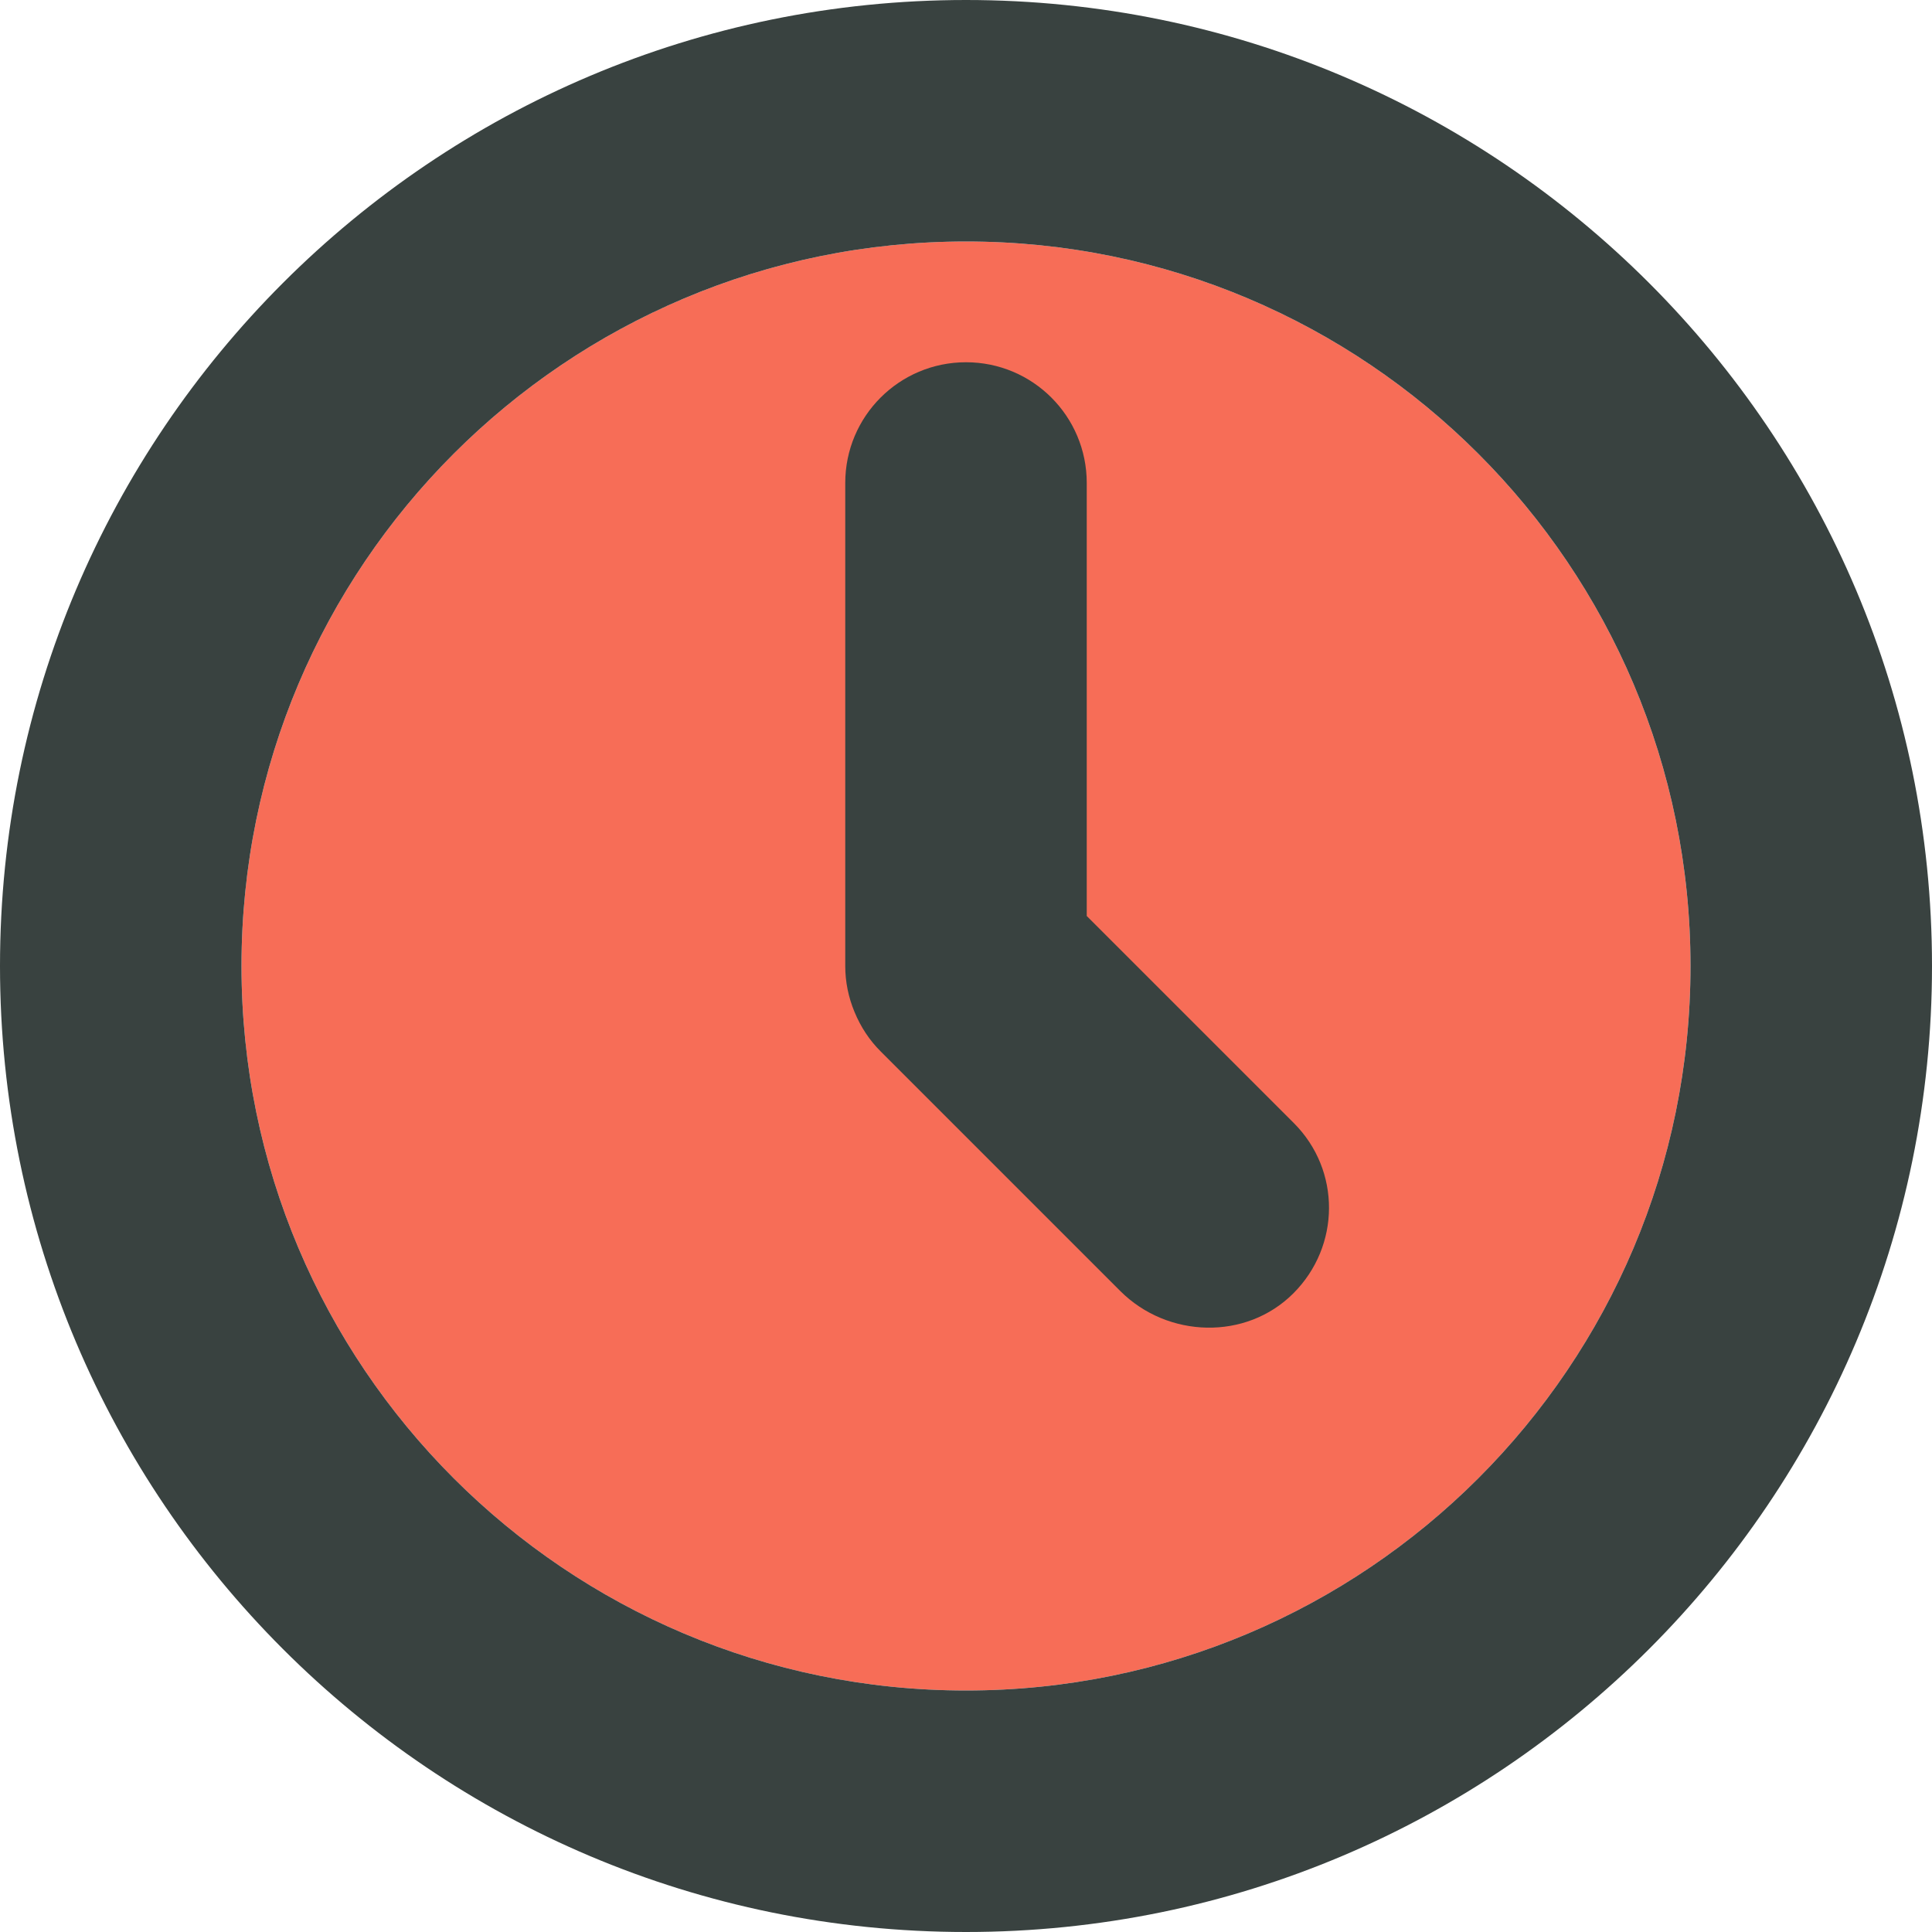
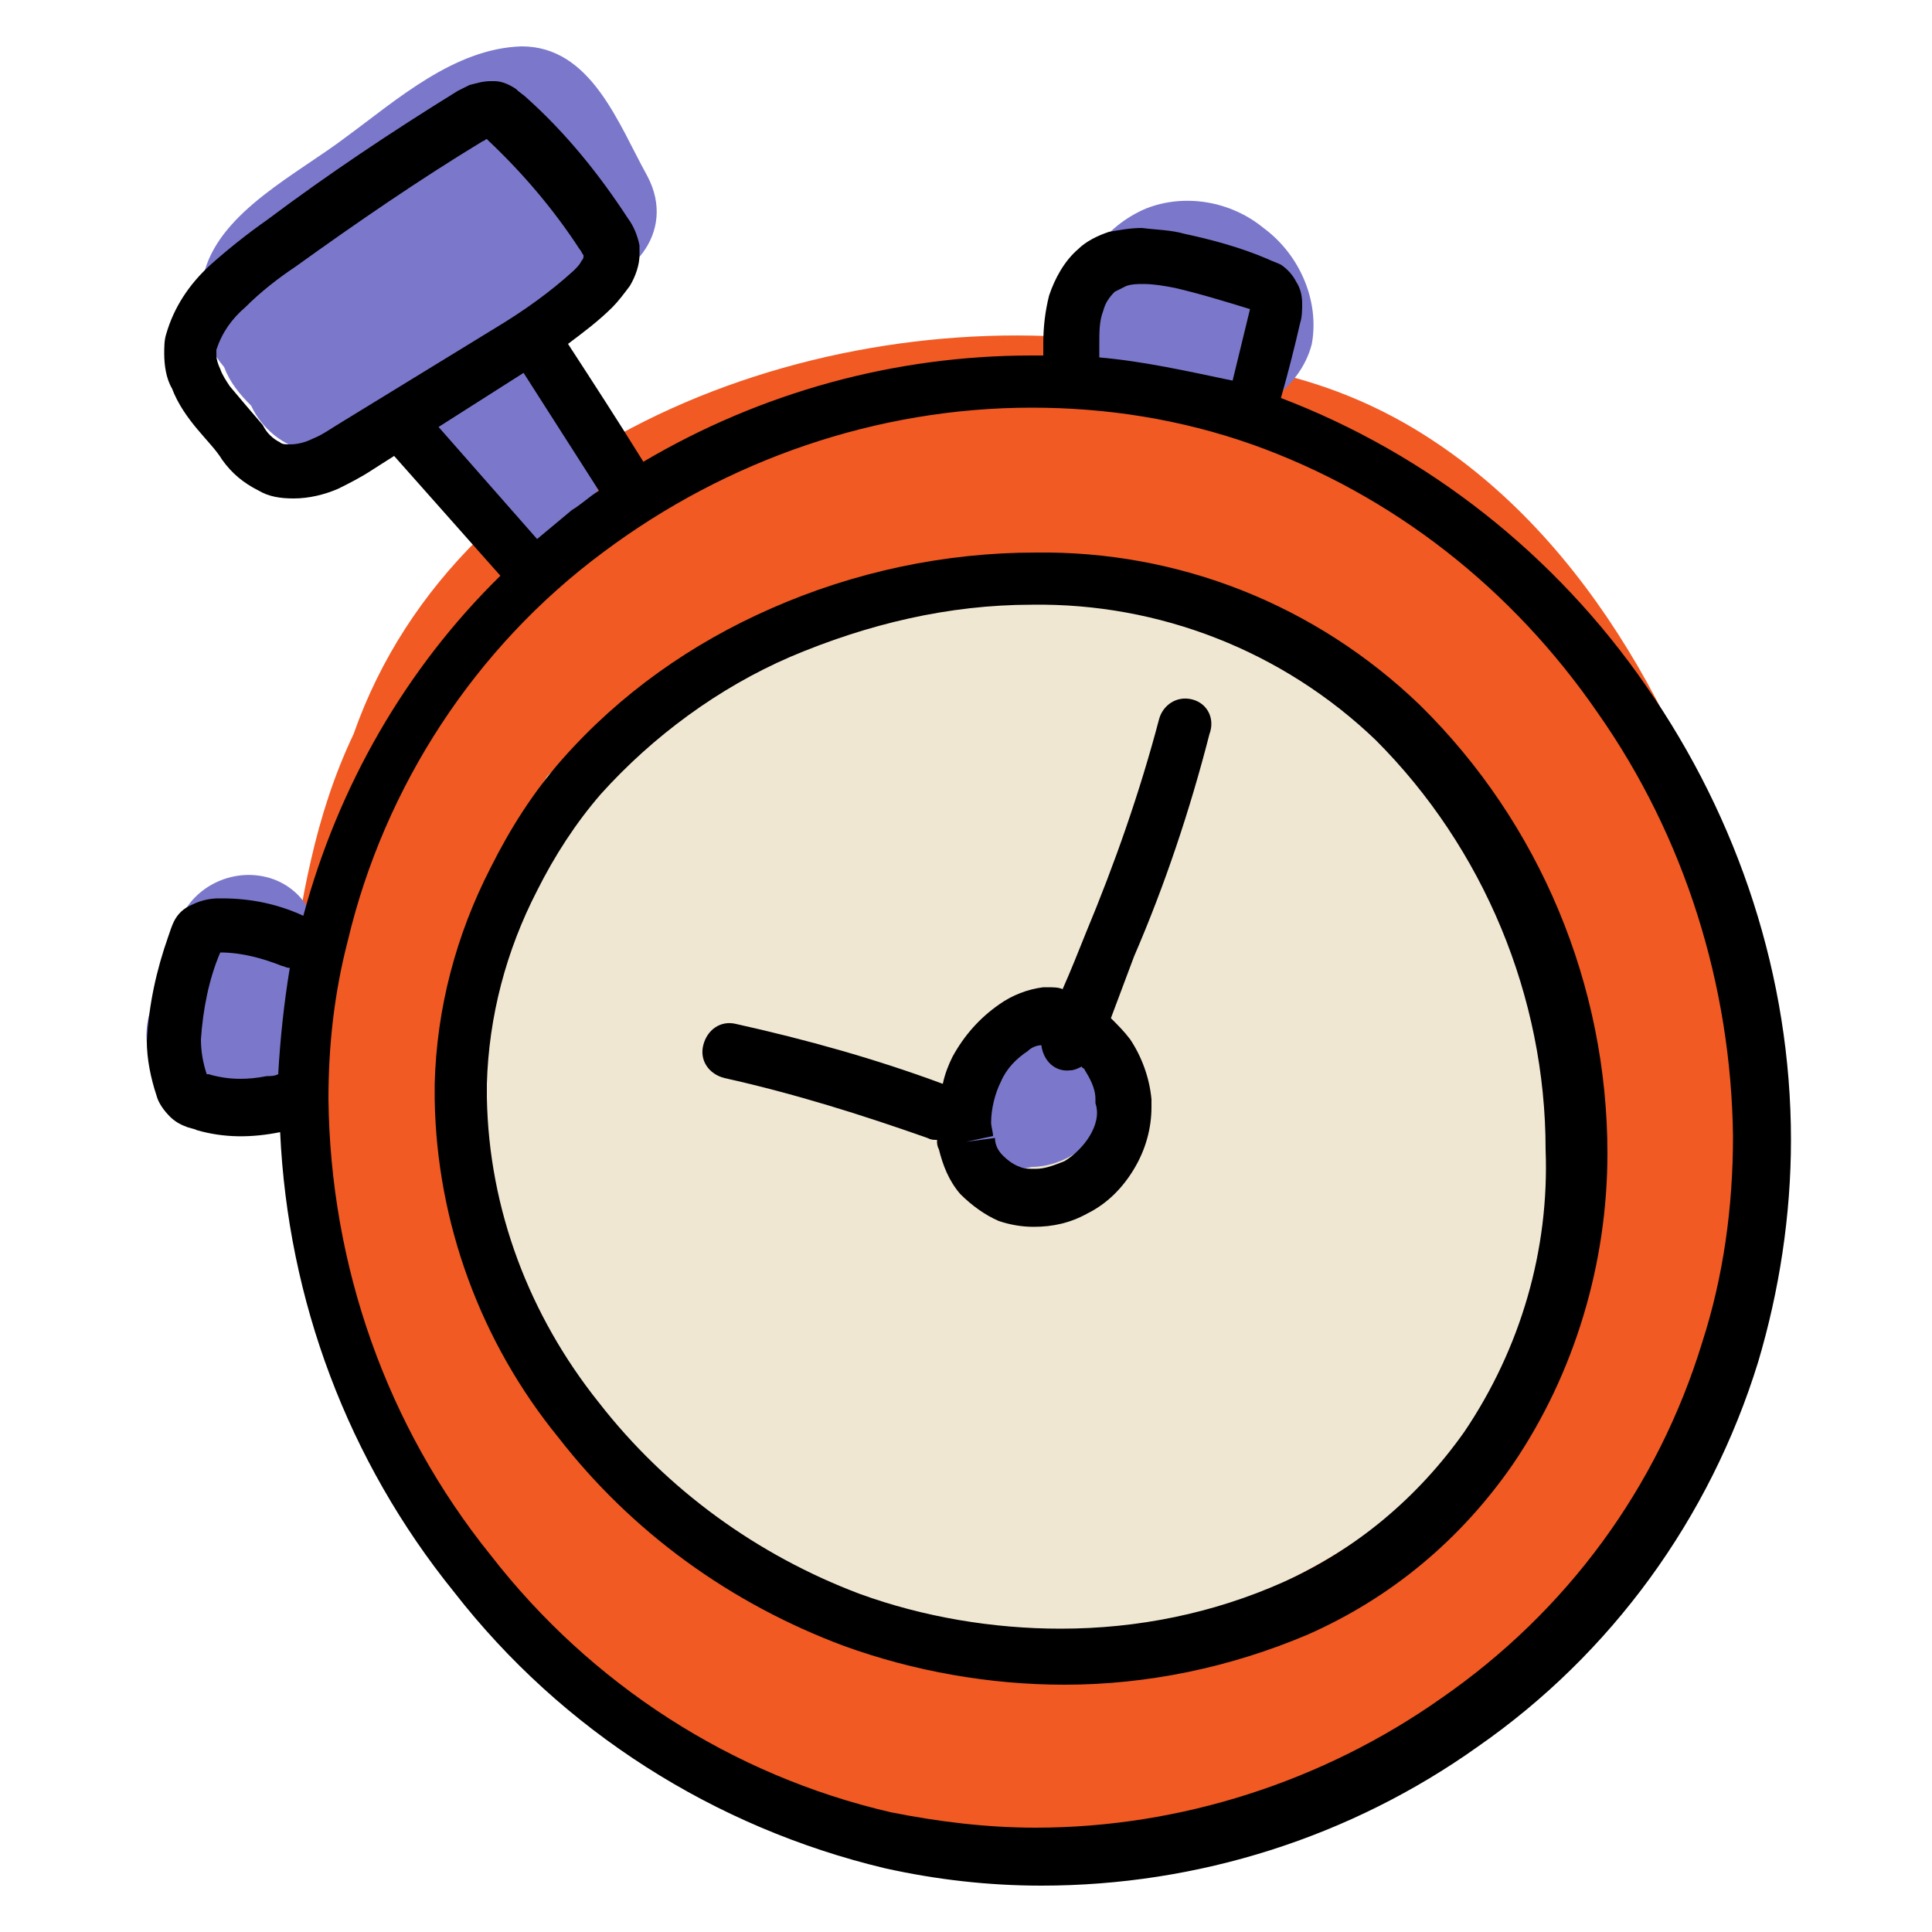
- <svg xmlns="http://www.w3.org/2000/svg" version="1.0" id="Layer_1" width="800px" height="800px" viewBox="0 0 64 64" enable-background="new 0 0 64 64" xml:space="preserve">
+ <svg xmlns="http://www.w3.org/2000/svg" width="800px" height="800px" viewBox="0 0 100 100" id="Layer_1" version="1.1" xml:space="preserve">
+   <style type="text/css">
+ 	.st0{fill:#F15A22;}
+ 	.st1{fill:#EFE7D2;}
+ 	.st2{fill:#7B78CC;}
+ 	.st3{fill:none;}
+ </style>
  <g>
-     <circle fill="#F76D57" cx="32" cy="32" r="24" />
-     <g>
-       <path fill="#394240" d="M32,0C14.328,0,0,14.328,0,32s14.328,32,32,32s32-14.328,32-32S49.672,0,32,0z M32,56    C18.746,56,8,45.254,8,32S18.746,8,32,8s24,10.746,24,24S45.254,56,32,56z" />
-       <path fill="#394240" d="M36,30.344V16c0-2.211-1.789-4-4-4s-4,1.789-4,4v16c0,0.523,0.105,1.039,0.309,1.527    c0.203,0.492,0.496,0.938,0.867,1.305l7.934,7.934c1.566,1.566,4.168,1.645,5.734,0.078c1.562-1.562,1.582-4.074,0.016-5.641    L36,30.344z" />
+     <g id="fill">
+       <path class="st0" d="M90.1,47.1c-2.9-9.8-8.3-20-17.4-25.2c-3-1.7-6.2-2.7-9.6-3.1c-1.5-0.4-3-0.7-4.5-1    c-15.4-2.3-34.8,4.5-40.3,20.2c-1,2.1-1.7,4.3-2.2,6.5c-4,17.2,1.8,38.5,18.9,46.3c0.6,0.3,1.3,0.5,2,0.6    c12.8,6.4,28.2,4.8,39.3-4.2c5.8-4.8,12-11.6,13.9-19c0.2-0.9,0.4-1.8,0.5-2.7C92.2,59.5,92,53.1,90.1,47.1z M75.1,70.8    c-4.3,5.5-9.5,10.3-16.4,11.9c-6.3,1.3-13,0.1-18.4-3.3c-0.7-0.5-1.6-0.8-2.4-0.9c-10.5-7.3-13.5-23.1-8.6-34.8    c2.7-6.5,8.4-10.1,15.1-11.4c6.7-1.3,16.4-0.9,22.7,2.1C73,37.2,75.5,44,77,50.1C78.8,57.5,80,64.5,75.1,70.8L75.1,70.8z" />
+       <path class="st1" d="M80,51.3c-1.6-5-4.3-9.6-7.7-13.5c-3.7-4.2-8.6-7.2-14.1-8.4c-0.4-0.1-0.8-0.3-1.2-0.4    c-4-0.4-8.1,0.2-11.9,1.5c-4.6,1.8-8.7,4.8-13.2,6.8c-0.2,0.1-0.3,0.1-0.5,0.1c-0.6,0.4-1.1,0.8-1.7,1.3c-0.4,0.5-0.9,1-1.3,1.4    c-0.1,0.1-0.3,0.2-0.5,0.2c-0.6,0.6-1.1,1.3-1.6,2c-1.7,4.2-2.2,8.7-1.4,13.1c-1.1,10.3,3.7,20.3,12.6,25.8    c9.5,5.9,22.4,4.9,31.7-0.8C79.4,74.1,83.8,62.8,80,51.3z M51.5,60.3c-0.5-1.1-0.8-2.3-0.7-3.5c0.3-0.9,0-0.4,0.4-0.6    c0.6-0.3,3.1-0.1,3.5,0.3C55.8,57.8,53.6,59.8,51.5,60.3z" />
+       <path class="st2" d="M29.9,14.8c2.6,0,5.2-2.7,3.6-5.7c-1.5-2.7-2.9-6.7-6.5-6.7c-3.5,0.1-6.5,2.8-9.1,4.7    c-2.5,1.9-6.4,3.8-7.3,6.9c-0.6,1.7-0.2,3.6,1,5c0.3,0.8,0.8,1.4,1.4,2c1.1,2.4,4.5,3.5,6.3,1.1c0.4-0.2,0.7-0.4,1-0.7    c0.3,0.2,0.5,0.4,0.6,0.5c0.3,0.3,0.7,0.5,1,0.8l2.1,3.5c2.5,4.1,9.1,0.4,6.5-3.8c-0.5-0.8-1-1.6-1.5-2.4    c-0.1-0.8-0.4-1.5-0.9-2.1l-0.5-0.6C28.6,16.7,29.3,15.9,29.9,14.8z" />
+       <path class="st2" d="M65.4,11.8c-1.7-1.4-4.1-1.8-6.1-1c-2.1,0.9-3.6,2.9-3.7,5.2c-0.2,2,1.9,3.9,3.8,3.8c0.2,0,0.3,0,0.5-0.1    c0.4,0.8,1.2,1.4,2.1,1.6c1.3,0.3,2.6,0.1,3.8-0.6c1-0.7,1.8-1.7,2.1-2.9C68.3,15.6,67.3,13.2,65.4,11.8z" />
+       <path class="st2" d="M13.8,45.4c-2-0.5-4.1,0.7-4.6,2.6l-1.5,4.6c-0.5,2,0.6,4.1,2.6,4.7c2,0.5,4.1-0.7,4.6-2.6l1.5-4.6    C16.9,48,15.8,45.9,13.8,45.4z" />
+       <path class="st0" d="M28.4,35.1c-0.7,0.8-1.3,1.7-2,2.5c-0.5,0-1,0.2-1.2,0.6c-2.3,3.3-4,7-5.3,10.8c-0.6,1.8,2.1,2.4,2.7,0.8    c0-0.1,0.1-0.2,0.1-0.3c0.6,0,1.1-0.4,1.3-0.9c0.8-1.9,1.6-3.7,2.6-5.5c0.9-1.6,1.8-3.1,2.8-4.6c0.7-0.2,1.1-0.9,1-1.6    c0-0.1,0.1-0.1,0.1-0.2C31.5,35.5,29.4,33.8,28.4,35.1z" />
+       <path class="st2" d="M57.3,56.1c0-0.8-0.2-1.6-0.8-2.2c-0.9-0.8-2.1-1-3.1-0.6c-0.8,0.1-1.6,0.4-2.3,0.9c-0.8,0.4-1.4,1.1-1.7,1.9    c-0.7,1.6,0.1,3.5,1.7,4.2c0.7,0.3,1.5,0.3,2.3,0.1c0.8,0,1.7-0.3,2.4-0.8C56.8,58.9,57.5,57.5,57.3,56.1z" />
+     </g>
+     <g id="line_copy">
+       <path class="st3" d="M63.6,19.8c0.3-1.2,0.6-2.5,0.9-3.7l0,0v0c-1.3-0.5-2.5-0.9-3.9-1.1c-0.5-0.1-1-0.2-1.6-0.2    c-0.3,0-0.6,0-0.9,0.1c-0.2,0.1-0.4,0.2-0.6,0.3c-0.3,0.3-0.5,0.6-0.6,1c-0.1,0.6-0.2,1.1-0.2,1.7c0,0.2,0,0.5,0,0.7l0,0    c0,0,0,0,0,0C59.2,18.7,61.4,19.2,63.6,19.8z" />
+       <path class="st3" d="M29.8,13.8c0.1-0.1,0.3-0.3,0.4-0.5c0.1-0.1,0.1-0.1,0.1-0.2l0-0.1c0-0.1-0.1-0.2-0.2-0.3    c-1.3-2.1-2.9-4-4.7-5.6c0,0-0.1-0.1-0.1-0.1c0,0-0.1,0.1-0.2,0.1c-3.3,2-6.6,4.2-9.7,6.5c-0.9,0.6-1.8,1.3-2.6,2.1    c-0.7,0.6-1.2,1.4-1.5,2.2c0,0.1,0,0.2,0,0.3c0,0.3,0.1,0.5,0.2,0.7c0.1,0.3,0.3,0.6,0.5,0.9c0.5,0.7,1.1,1.3,1.7,2l0,0    c0.3,0.4,0.6,0.6,0.9,0.9c0.2,0.1,0.3,0.1,0.5,0.1c0.4,0,0.8-0.1,1.2-0.3c0.5-0.2,1-0.5,1.4-0.8l8.2-5.1    C27.2,16,28.6,15,29.8,13.8z" />
+       <path class="st3" d="M64.9,23.2c-3.7-1.3-7.5-1.9-11.4-1.9c-8,0-15.8,2.7-22.2,7.5C24.7,33.6,20,40.8,18.1,48.8l-1.4-0.3l1.4,0.3    c-0.6,2.7-1,5.4-1,8.2c0.1,8.6,3,16.9,8.4,23.6c5.2,6.7,12.5,11.4,20.7,13.3c2.4,0.5,4.9,0.8,7.5,0.8c7.5,0,14.8-2.4,21-6.7    c6.4-4.5,11.1-11,13.5-18.4c1.1-3.4,1.6-7,1.6-10.6c0-7.8-2.5-15.5-7-21.9C78.4,30.6,72.2,25.8,64.9,23.2z M78.1,75.7    c-2.7,3.8-6.3,6.9-10.6,8.8c-4,1.8-8.3,2.6-12.6,2.6c-3.9,0-7.7-0.7-11.4-2c-5.8-2.2-10.9-5.9-14.8-10.8c-4-5-6.3-11.1-6.4-17.5    c0-0.3,0-0.5,0-0.8c0.1-3.9,1.1-7.7,2.9-11.2c1-2,2.3-3.9,3.7-5.6l1.1,0.9l-1.1-0.9c3-3.4,6.7-6,10.8-7.8c4.3-1.9,9-2.9,13.7-2.9    c7.4-0.1,14.5,2.7,19.8,7.8c6.2,6.2,9.6,14.5,9.7,23.2C83.1,65.3,81.4,70.9,78.1,75.7z" />
+       <path class="st3" d="M56.2,55.2C56.2,55.2,56.2,55.2,56.2,55.2c-0.7,0.3-1.6,0.1-2-0.6c-0.1-0.2-0.2-0.4-0.2-0.6    c-0.3,0.1-0.5,0.2-0.7,0.3c-0.6,0.4-1.1,1-1.4,1.6c-0.3,0.7-0.5,1.4-0.5,2.1c0,0.2,0,0.5,0.1,0.7L50,59.1l1.4-0.2    c0.1,0.3,0.2,0.6,0.4,0.9c0.2,0.3,0.5,0.5,0.9,0.6c0.3,0.1,0.5,0.1,0.8,0.1c0.5,0,1-0.1,1.5-0.4c0.5-0.3,1-0.7,1.3-1.3    c0.3-0.5,0.5-1.1,0.5-1.7l0-0.2C56.8,56.3,56.6,55.7,56.2,55.2z" />
+       <path class="st3" d="M14.9,50.2c-0.1,0-0.2,0-0.4-0.1c-1-0.4-2.1-0.7-3.2-0.7l0,0c-0.5,1.4-0.9,3-1,4.5c0,0.6,0.1,1.2,0.3,1.8v0    l0.1,0c1,0.2,2,0.3,3,0.1l0,0c0.2,0,0.4,0,0.5,0C14.4,53.8,14.6,52,14.9,50.2z" />
+       <path class="st3" d="M29.6,26.4c0.5-0.3,0.9-0.7,1.4-1l-3.9-6.1l-4.5,2.8l5.1,5.8C28.4,27.4,29,26.9,29.6,26.4z" />
+       <path class="st3" d="M53.6,31.4c-4.3,0-8.6,0.9-12.5,2.7c-3.8,1.6-7.1,4-9.8,7.1l0,0c-1.3,1.5-2.4,3.2-3.3,5    c-1.6,3.1-2.5,6.5-2.6,10c0,0.2,0,0.4,0,0.7c0.1,5.8,2.1,11.3,5.8,15.8c3.5,4.5,8.2,7.9,13.5,9.9c3.3,1.2,6.9,1.8,10.4,1.8    c3.9,0,7.8-0.8,11.5-2.4c3.8-1.7,7-4.4,9.4-7.8c2.9-4.3,4.4-9.3,4.4-14.5c0-8-3.2-15.6-8.8-21.2C66.6,33.8,60.2,31.3,53.6,31.4z     M62.7,37.9c-1,3.9-2.4,7.7-3.9,11.5l-1.2,3.2c0.4,0.3,0.7,0.7,1,1c0.7,0.9,1,2,1.1,3.1l0,0c0,0.1,0,0.3,0,0.4    c0,1.1-0.3,2.2-0.9,3.2c-0.6,1-1.4,1.8-2.4,2.3c-0.9,0.5-1.8,0.7-2.8,0.7c-0.6,0-1.2-0.1-1.8-0.3c-0.8-0.3-1.5-0.8-2-1.4    c-0.6-0.6-1-1.4-1.1-2.3l0,0l0,0l0,0c0-0.2,0-0.3-0.1-0.5c-0.2,0-0.3,0-0.5-0.1c-3.4-1.2-7-2.3-10.5-3.1l0,0    c-0.8-0.2-1.2-0.9-1.1-1.7c0.2-0.8,0.9-1.2,1.7-1.1c3.6,0.8,7.2,1.9,10.7,3.1c0.1-0.5,0.3-0.9,0.5-1.4c0.6-1.1,1.4-2,2.4-2.7    c0.7-0.5,1.5-0.8,2.3-0.9l0,0l0.2,0c0.3,0,0.5,0,0.8,0.1c0.4-1,0.8-2,1.2-2.9C57.7,44.7,59,41,60,37.2c0.2-0.8,0.9-1.2,1.7-1.1    C62.4,36.3,62.9,37.1,62.7,37.9C62.7,37.9,62.7,37.9,62.7,37.9L62.7,37.9z" />
+       <path d="M66.3,20.6C66.3,20.6,66.3,20.6,66.3,20.6c0.4-1.4,0.7-2.6,1-3.9l0,0c0.1-0.3,0.1-0.7,0.1-1c0-0.4-0.1-0.8-0.3-1.1l0,0    c-0.2-0.4-0.5-0.7-0.8-0.9c-0.2-0.1-0.5-0.2-0.7-0.3c-1.4-0.6-2.9-1-4.3-1.3c-0.7-0.2-1.4-0.2-2.2-0.3c-0.6,0-1.1,0.1-1.7,0.2    c-0.6,0.2-1.2,0.5-1.6,0.9c-0.7,0.6-1.2,1.5-1.5,2.4c-0.2,0.8-0.3,1.6-0.3,2.5c0,0.2,0,0.4,0,0.6c-0.2,0-0.4,0-0.6,0    c-7.1,0-14,1.9-20.1,5.5c-1.3-2.1-2.6-4.1-3.9-6.1c0.8-0.6,1.6-1.2,2.3-1.9c0.3-0.3,0.6-0.7,0.9-1.1c0.3-0.5,0.5-1.1,0.5-1.6    c0-0.2,0-0.3,0-0.5l0,0c-0.1-0.5-0.3-1-0.6-1.4c-1.5-2.3-3.2-4.4-5.2-6.2c-0.2-0.2-0.4-0.3-0.6-0.5c-0.3-0.2-0.7-0.4-1.1-0.4    l-0.2,0c-0.4,0-0.7,0.1-1.1,0.2c-0.2,0.1-0.4,0.2-0.6,0.3c-3.4,2.1-6.7,4.3-9.9,6.7c-1,0.7-2,1.5-2.9,2.3c-1.1,1-1.9,2.2-2.3,3.6    c-0.1,0.3-0.1,0.7-0.1,1c0,0.6,0.1,1.3,0.4,1.8c0.3,0.8,0.8,1.5,1.3,2.1c0.5,0.6,1,1.1,1.3,1.6l1.1-0.9l-1.1,0.9    c0.5,0.7,1.1,1.2,1.9,1.6c0.5,0.3,1.1,0.4,1.8,0.4c0.8,0,1.6-0.2,2.3-0.5c0.6-0.3,1.2-0.6,1.8-1l1.1-0.7l0,0l0,0l5.5,6.2    c-4.9,4.8-8.4,10.9-10.2,17.6c-1.3-0.6-2.7-0.9-4.2-0.9h-0.2c-0.4,0-0.9,0.1-1.3,0.3l0,0C9.5,47,9.2,47.3,9,47.7    c-0.1,0.2-0.2,0.5-0.3,0.8l0,0c-0.6,1.7-1,3.5-1.1,5.4c0,0.9,0.2,1.9,0.5,2.8c0.1,0.4,0.4,0.8,0.7,1.1c0.2,0.2,0.5,0.4,0.8,0.5    c0.2,0.1,0.4,0.1,0.6,0.2c1.4,0.4,2.8,0.4,4.3,0.1c0.4,8.7,3.5,17,9,23.8c5.6,7.2,13.5,12.2,22.3,14.3c2.7,0.6,5.4,0.9,8.1,0.9    c8.1,0,16-2.5,22.6-7.2c6.9-4.8,12-11.8,14.5-19.9c1.1-3.7,1.7-7.6,1.7-11.5c0-8.4-2.7-16.6-7.5-23.5    C80.5,28.7,73.9,23.5,66.3,20.6z M56.9,18.5c0-0.2,0-0.5,0-0.7c0-0.6,0-1.2,0.2-1.7c0.1-0.4,0.3-0.7,0.6-1    c0.2-0.1,0.4-0.2,0.6-0.3c0.3-0.1,0.6-0.1,0.9-0.1c0.5,0,1.1,0.1,1.6,0.2c1.3,0.3,2.6,0.7,3.9,1.1v0l0,0c-0.3,1.2-0.6,2.5-0.9,3.7    C61.4,19.2,59.2,18.7,56.9,18.5C56.9,18.5,56.9,18.5,56.9,18.5L56.9,18.5z M17.6,21.9c-0.5,0.3-0.9,0.6-1.4,0.8    c-0.4,0.2-0.8,0.3-1.2,0.3c-0.2,0-0.4,0-0.5-0.1c-0.4-0.2-0.7-0.5-0.9-0.9l0,0c-0.6-0.7-1.2-1.4-1.7-2c-0.2-0.3-0.4-0.6-0.5-0.9    c-0.1-0.2-0.2-0.5-0.2-0.7c0-0.1,0-0.2,0-0.3c0.3-0.9,0.8-1.6,1.5-2.2c0.8-0.8,1.7-1.5,2.6-2.1c3.2-2.3,6.4-4.5,9.7-6.5    c0.1,0,0.1-0.1,0.2-0.1c0,0,0.1,0.1,0.1,0.1c1.8,1.7,3.4,3.6,4.7,5.6c0.1,0.1,0.1,0.2,0.2,0.3l0,0.1c0,0.1-0.1,0.2-0.1,0.2    c-0.1,0.2-0.2,0.3-0.4,0.5c-1.2,1.1-2.6,2.1-4.1,3L17.6,21.9z M27.1,19.3l3.9,6.1c-0.5,0.3-0.9,0.7-1.4,1c-0.6,0.5-1.2,1-1.8,1.5    l-5.1-5.8L27.1,19.3z M13.8,55.7L13.8,55.7c-1,0.2-2,0.2-3-0.1l-0.1,0v0c-0.2-0.6-0.3-1.2-0.3-1.8c0.1-1.5,0.4-3.1,1-4.5l0,0    c1.1,0,2.2,0.3,3.2,0.7c0.1,0,0.2,0.1,0.4,0.1c-0.3,1.8-0.5,3.7-0.6,5.5C14.2,55.7,14,55.7,13.8,55.7z M88.1,69.5    c-2.3,7.5-7,13.9-13.5,18.4c-6.1,4.3-13.5,6.7-21,6.7c-2.5,0-5-0.3-7.5-0.8c-8.2-1.9-15.5-6.6-20.7-13.3c-5.4-6.7-8.3-15-8.4-23.6    c0-2.8,0.3-5.5,1-8.2l-1.4-0.3l1.4,0.3c1.9-8,6.6-15.2,13.2-20.1c6.4-4.8,14.2-7.5,22.2-7.5c3.9,0,7.7,0.6,11.4,1.9    c7.3,2.6,13.5,7.5,17.9,13.9c4.5,6.4,6.9,14.1,7,21.9C89.7,62.5,89.2,66.1,88.1,69.5z" />
+       <path d="M53.6,28.6c-4.7,0-9.4,1-13.7,2.9c-4.1,1.8-7.8,4.4-10.8,7.8l1.1,0.9l-1.1-0.9c-1.5,1.7-2.7,3.6-3.7,5.6    c-1.8,3.5-2.8,7.3-2.9,11.2c0,0.3,0,0.5,0,0.8c0.1,6.4,2.4,12.6,6.4,17.5c3.8,4.9,8.9,8.6,14.8,10.8c3.6,1.3,7.5,2,11.4,2    c4.3,0,8.6-0.9,12.6-2.6c4.3-1.9,7.9-4.9,10.6-8.8c3.2-4.7,4.9-10.4,4.9-16.1c0-8.7-3.5-17.1-9.7-23.2    C68.1,31.3,61,28.5,53.6,28.6z M75.8,74.1c-2.4,3.4-5.6,6.1-9.4,7.8c-3.6,1.6-7.5,2.4-11.5,2.4c-3.5,0-7.1-0.6-10.4-1.8    c-5.3-2-10-5.4-13.5-9.9c-3.6-4.5-5.7-10-5.8-15.8c0-0.2,0-0.4,0-0.7c0.1-3.5,1-6.9,2.6-10c0.9-1.8,2-3.5,3.3-5l0,0    c2.7-3,6.1-5.5,9.8-7.1c4-1.7,8.2-2.7,12.5-2.7c6.6-0.1,13,2.4,17.8,7c5.6,5.6,8.8,13.3,8.8,21.2C80.2,64.7,78.7,69.8,75.8,74.1    L75.8,74.1z" />
+       <polygon points="54,51.2 54,51.2 54,51.2   " />
+       <path d="M61.7,36.2c-0.8-0.2-1.5,0.3-1.7,1c0,0,0,0,0,0c-1,3.8-2.3,7.5-3.8,11.1c-0.4,1-0.8,2-1.2,2.9c-0.2-0.1-0.5-0.1-0.8-0.1    l-0.2,0c-0.8,0.1-1.6,0.4-2.3,0.9c-1,0.7-1.8,1.6-2.4,2.7c-0.2,0.4-0.4,0.9-0.5,1.4c-3.5-1.3-7.1-2.3-10.7-3.1    c-0.8-0.2-1.5,0.3-1.7,1.1c-0.2,0.8,0.3,1.5,1.1,1.7l0,0c3.6,0.8,7.1,1.9,10.5,3.1c0.2,0.1,0.3,0.1,0.5,0.1c0,0.2,0,0.3,0.1,0.5    l0,0l0,0l0,0c0.2,0.8,0.5,1.6,1.1,2.3c0.6,0.6,1.3,1.1,2,1.4c0.6,0.2,1.2,0.3,1.8,0.3c1,0,1.9-0.2,2.8-0.7c1-0.5,1.8-1.3,2.4-2.3    c0.6-1,0.9-2.1,0.9-3.2c0-0.1,0-0.3,0-0.4l0,0c-0.1-1.1-0.5-2.2-1.1-3.1c-0.3-0.4-0.6-0.7-1-1.1l1.2-3.2c1.6-3.7,2.9-7.6,3.9-11.5    C62.9,37.2,62.5,36.4,61.7,36.2C61.7,36.2,61.7,36.2,61.7,36.2z M56.4,58.8c-0.3,0.5-0.8,1-1.3,1.3c-0.5,0.2-1,0.4-1.5,0.4    c-0.3,0-0.6,0-0.8-0.1c-0.3-0.1-0.6-0.3-0.9-0.6c-0.2-0.2-0.4-0.5-0.4-0.9L50,59.1l1.4-0.3c0-0.2-0.1-0.5-0.1-0.7    c0-0.7,0.2-1.5,0.5-2.1c0.3-0.7,0.8-1.2,1.4-1.6c0.2-0.2,0.5-0.3,0.7-0.3c0.1,0.8,0.7,1.4,1.5,1.3c0.2,0,0.4-0.1,0.6-0.2    c0,0,0,0.1,0.1,0.1c0.3,0.5,0.6,1,0.6,1.6l0,0.2C56.9,57.7,56.7,58.3,56.4,58.8z" />
+       <polygon points="11.3,46.5 11.3,46.5 11.3,46.5   " />
    </g>
  </g>
</svg>
